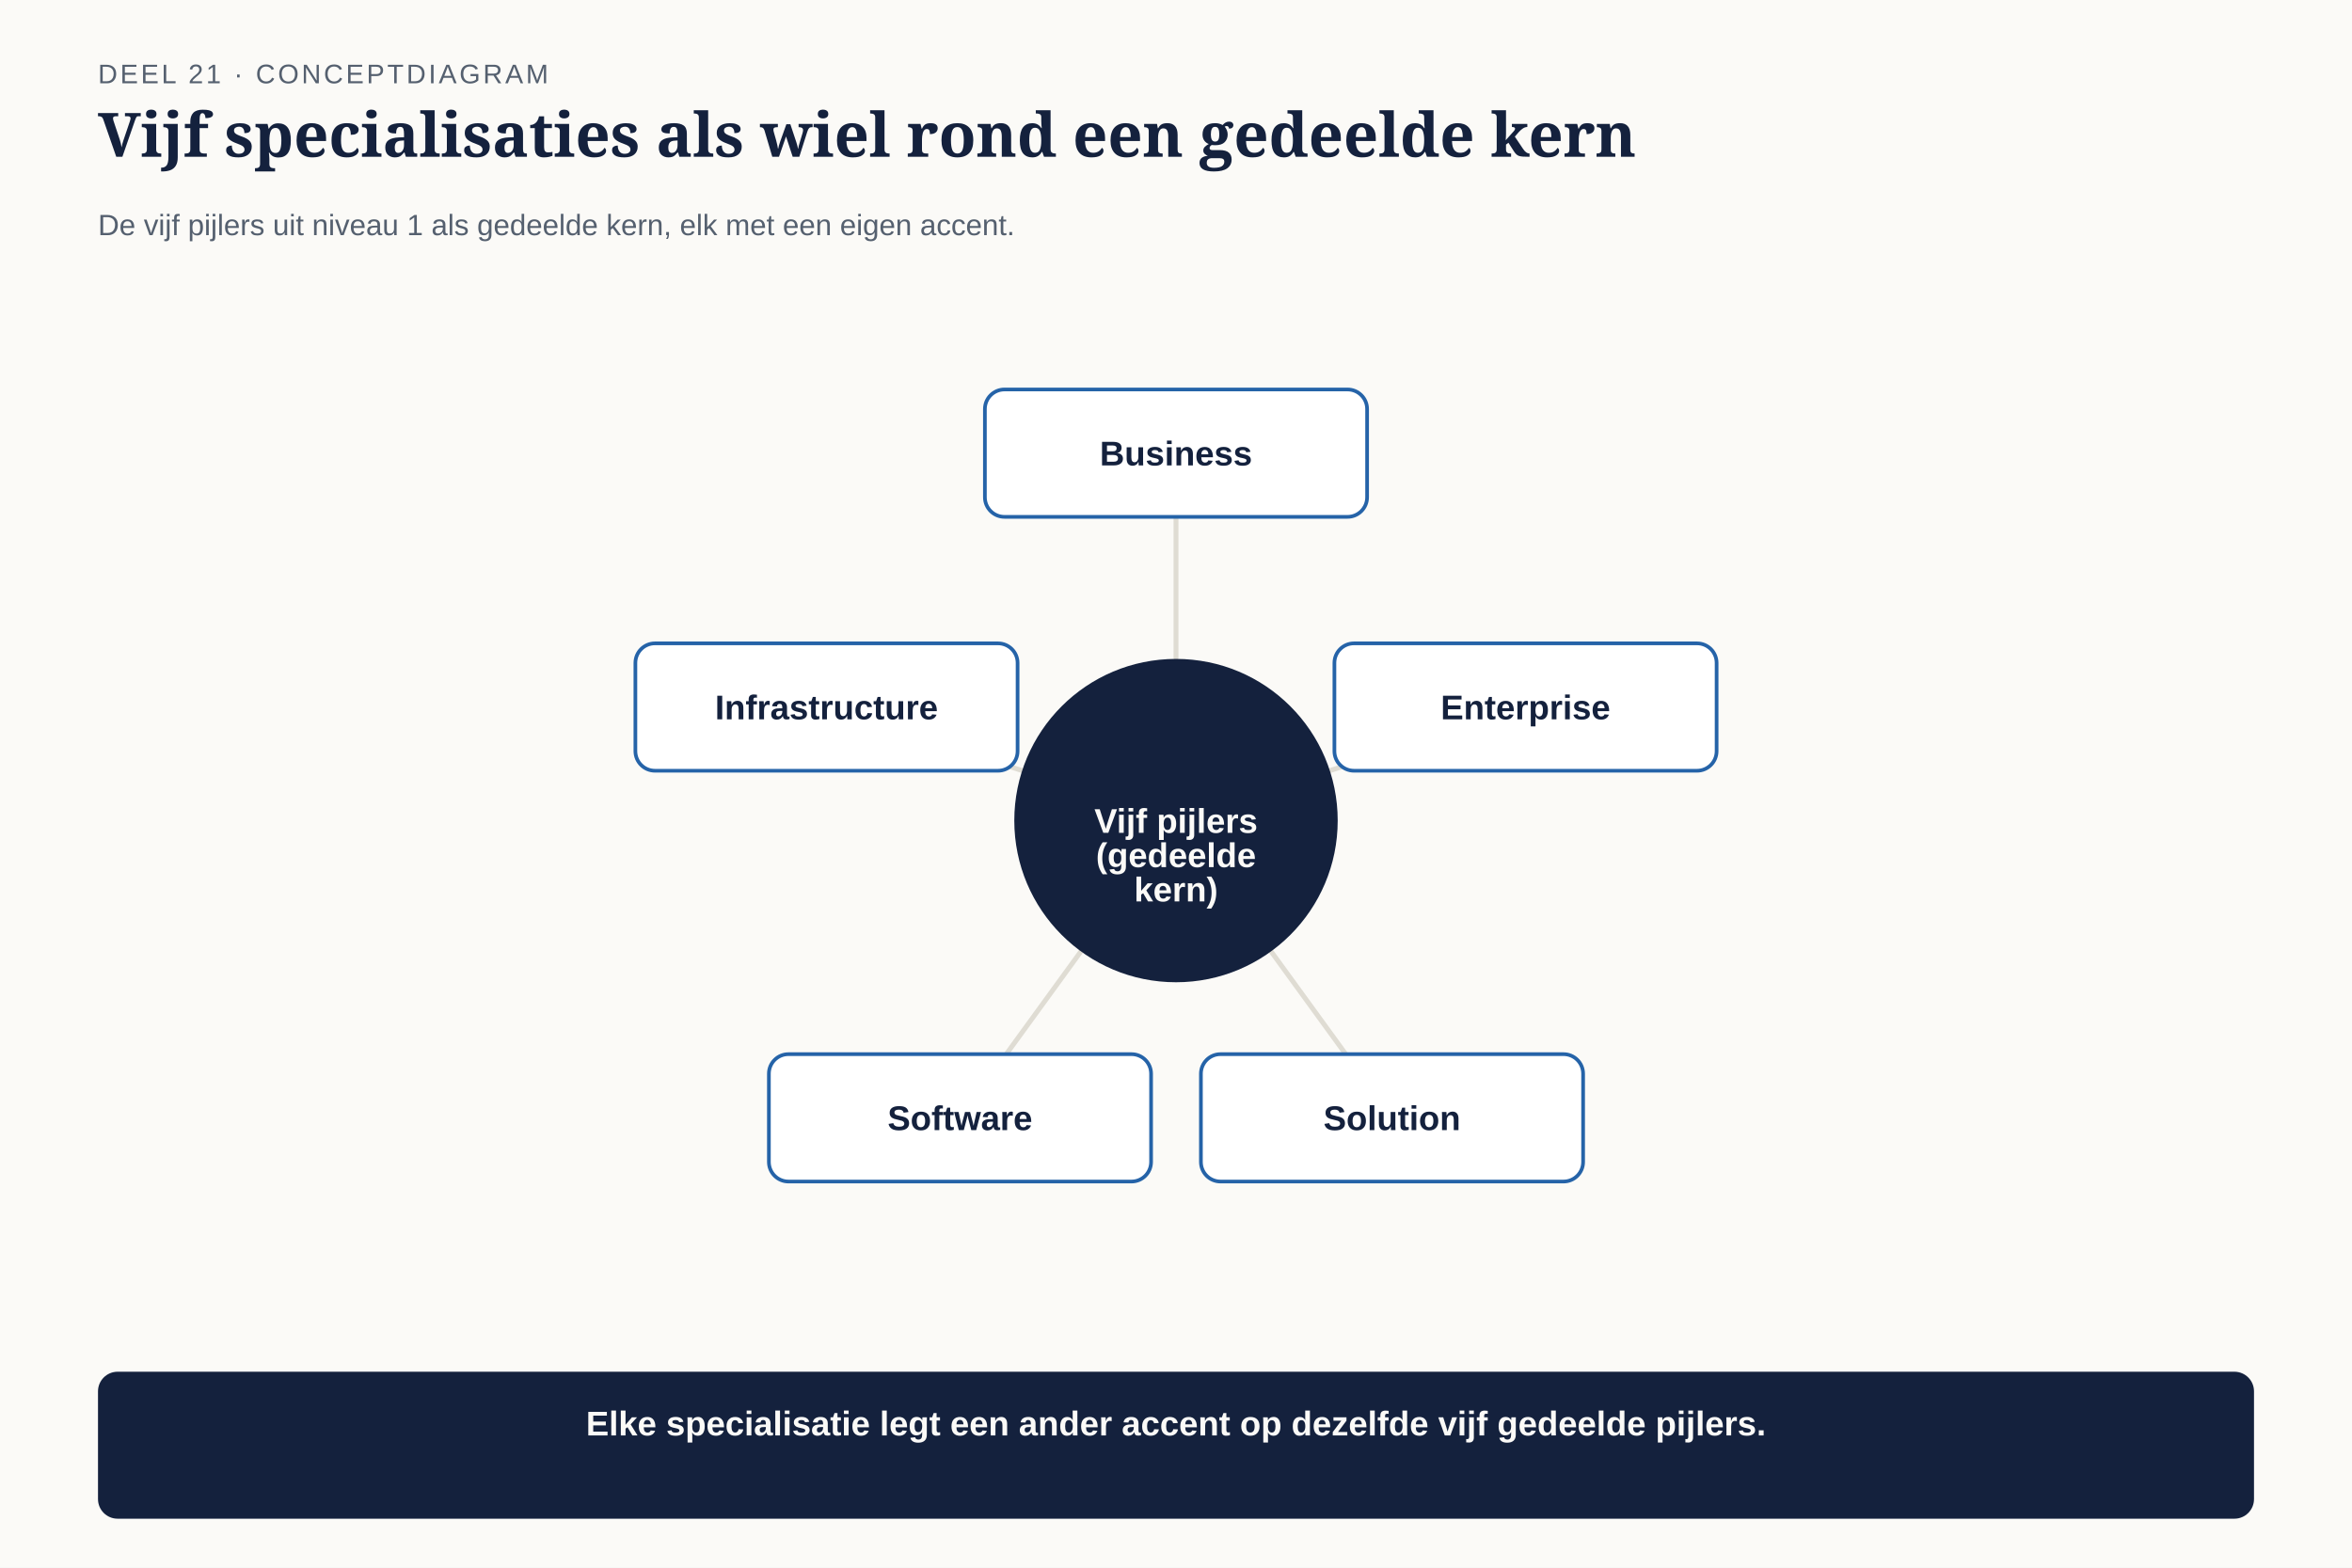
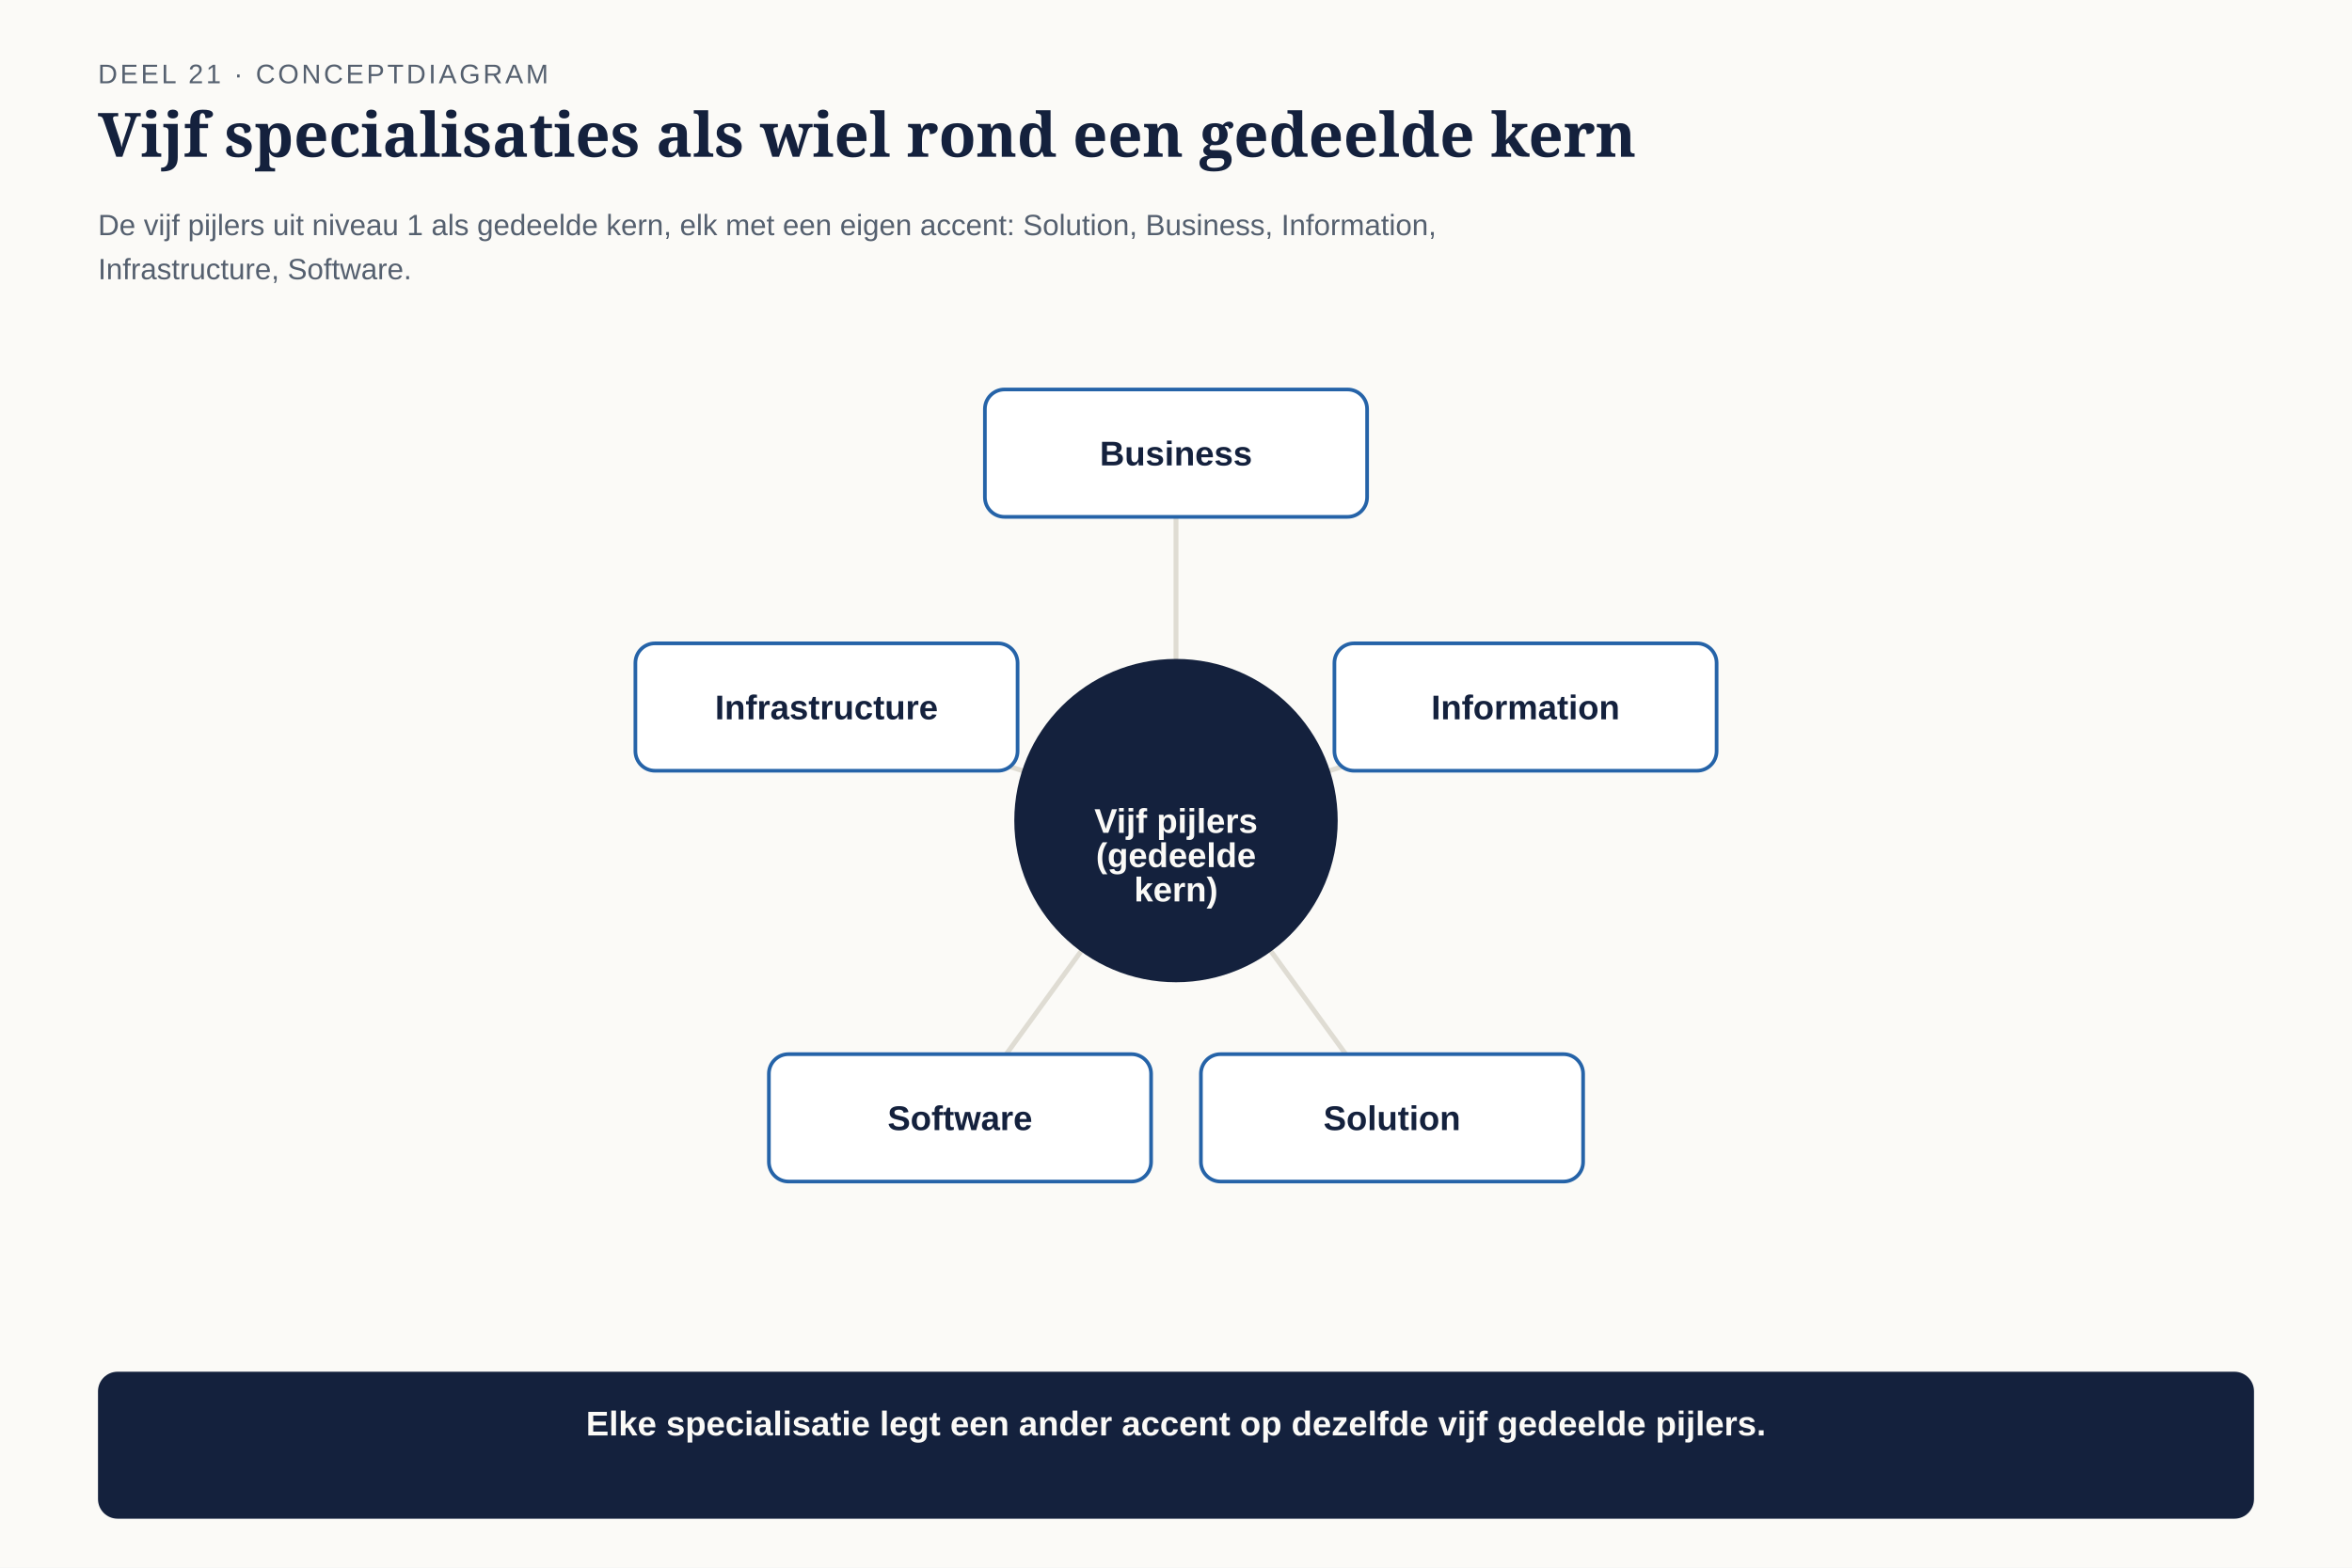
<svg xmlns="http://www.w3.org/2000/svg" viewBox="0 0 960 640" font-family="'DM Sans', Arial, sans-serif" width="960" height="640" preserveAspectRatio="xMidYMid meet">
  <defs>
    <style>
      .paper { fill:#FBFAF7; }
      .label { font-size:14px; font-weight:700; fill:#14213D; }
      .label-light { font-size:14px; font-weight:700; fill:#FBFAF7; }
      .sub { font-size:12px; fill:#55606F; }
      .sub-light { font-size:12px; fill:#DFDCD3; }
      .title { font-family:'Cormorant Garamond', Georgia, serif; font-size:25px; fill:#14213D; font-weight:600; }
      .title-sm { font-family:'Cormorant Garamond', Georgia, serif; font-size:19px; fill:#14213D; font-weight:600; }
      .kicker { font-size:11px; fill:#55606F; letter-spacing:.10em; }
      .arrow { stroke:#2563A8; stroke-width:2; fill:none; marker-end:url(#arrb); }
      .arrow-muted { stroke:#55606F; stroke-width:1.5; fill:none; marker-end:url(#arrm); }
      .arrow-amber { stroke:#E9A13B; stroke-width:2; fill:none; marker-end:url(#arra); }
    </style>
    <marker id="arrb" markerWidth="10" markerHeight="10" refX="6" refY="3" orient="auto">
      <path d="M0,0 L6,3 L0,6 Z" fill="#2563A8" />
    </marker>
    <marker id="arrm" markerWidth="10" markerHeight="10" refX="6" refY="3" orient="auto">
      <path d="M0,0 L6,3 L0,6 Z" fill="#55606F" />
    </marker>
    <marker id="arra" markerWidth="10" markerHeight="10" refX="6" refY="3" orient="auto">
      <path d="M0,0 L6,3 L0,6 Z" fill="#E9A13B" />
    </marker>
  </defs>
  <rect width="960" height="640" class="paper" />
  <text x="40" y="34" class="kicker">DEEL 21 · CONCEPTDIAGRAM</text>
  <text x="40" y="64" class="title">Vijf specialisaties als wiel rond een gedeelde kern</text>
-   <text x="40" y="96" class="sub">De vijf pijlers uit niveau 1 als gedeelde kern, elk met een eigen accent.</text>
+   <text x="40" y="96" class="sub">De vijf pijlers uit niveau 1 als gedeelde kern, elk met een eigen accent: Solution, Business, Information,</text>
+   <text x="40" y="114" class="sub">Infrastructure, Software.</text>
  <line x1="480" y1="335" x2="480" y2="185" stroke="#DFDCD3" stroke-width="2" />
  <line x1="480" y1="335" x2="622.658" y2="288.647" stroke="#DFDCD3" stroke-width="2" />
  <line x1="480" y1="335" x2="568.168" y2="456.353" stroke="#DFDCD3" stroke-width="2" />
  <line x1="480" y1="335" x2="391.832" y2="456.353" stroke="#DFDCD3" stroke-width="2" />
  <line x1="480" y1="335" x2="337.342" y2="288.647" stroke="#DFDCD3" stroke-width="2" />
  <rect x="402" y="159" width="156" height="52" rx="8" fill="#FFFFFF" stroke="#2563A8" stroke-width="1.5" />
  <text x="480" y="190" text-anchor="middle" class="label">Business</text>
  <rect x="544.658" y="262.647" width="156" height="52" rx="8" fill="#FFFFFF" stroke="#2563A8" stroke-width="1.5" />
-   <text x="622.658" y="293.647" text-anchor="middle" class="label">Enterprise</text>
+   <text x="622.658" y="293.647" text-anchor="middle" class="label">Information</text>
  <rect x="490.168" y="430.353" width="156" height="52" rx="8" fill="#FFFFFF" stroke="#2563A8" stroke-width="1.5" />
  <text x="568.168" y="461.353" text-anchor="middle" class="label">Solution</text>
  <rect x="313.832" y="430.353" width="156" height="52" rx="8" fill="#FFFFFF" stroke="#2563A8" stroke-width="1.5" />
  <text x="391.832" y="461.353" text-anchor="middle" class="label">Software</text>
  <rect x="259.342" y="262.647" width="156" height="52" rx="8" fill="#FFFFFF" stroke="#2563A8" stroke-width="1.5" />
  <text x="337.342" y="293.647" text-anchor="middle" class="label">Infrastructure</text>
  <circle cx="480" cy="335" r="66" fill="#14213D" />
  <text x="480" y="340" text-anchor="middle" class="label-light">Vijf pijlers</text>
  <text x="480" y="354" text-anchor="middle" class="label-light">(gedeelde</text>
  <text x="480" y="368" text-anchor="middle" class="label-light">kern)</text>
  <rect x="40" y="560" width="880" height="60" rx="8" fill="#14213D" />
  <text x="480" y="586" text-anchor="middle" class="label-light">Elke specialisatie legt een ander accent op dezelfde vijf gedeelde pijlers.</text>
</svg>
